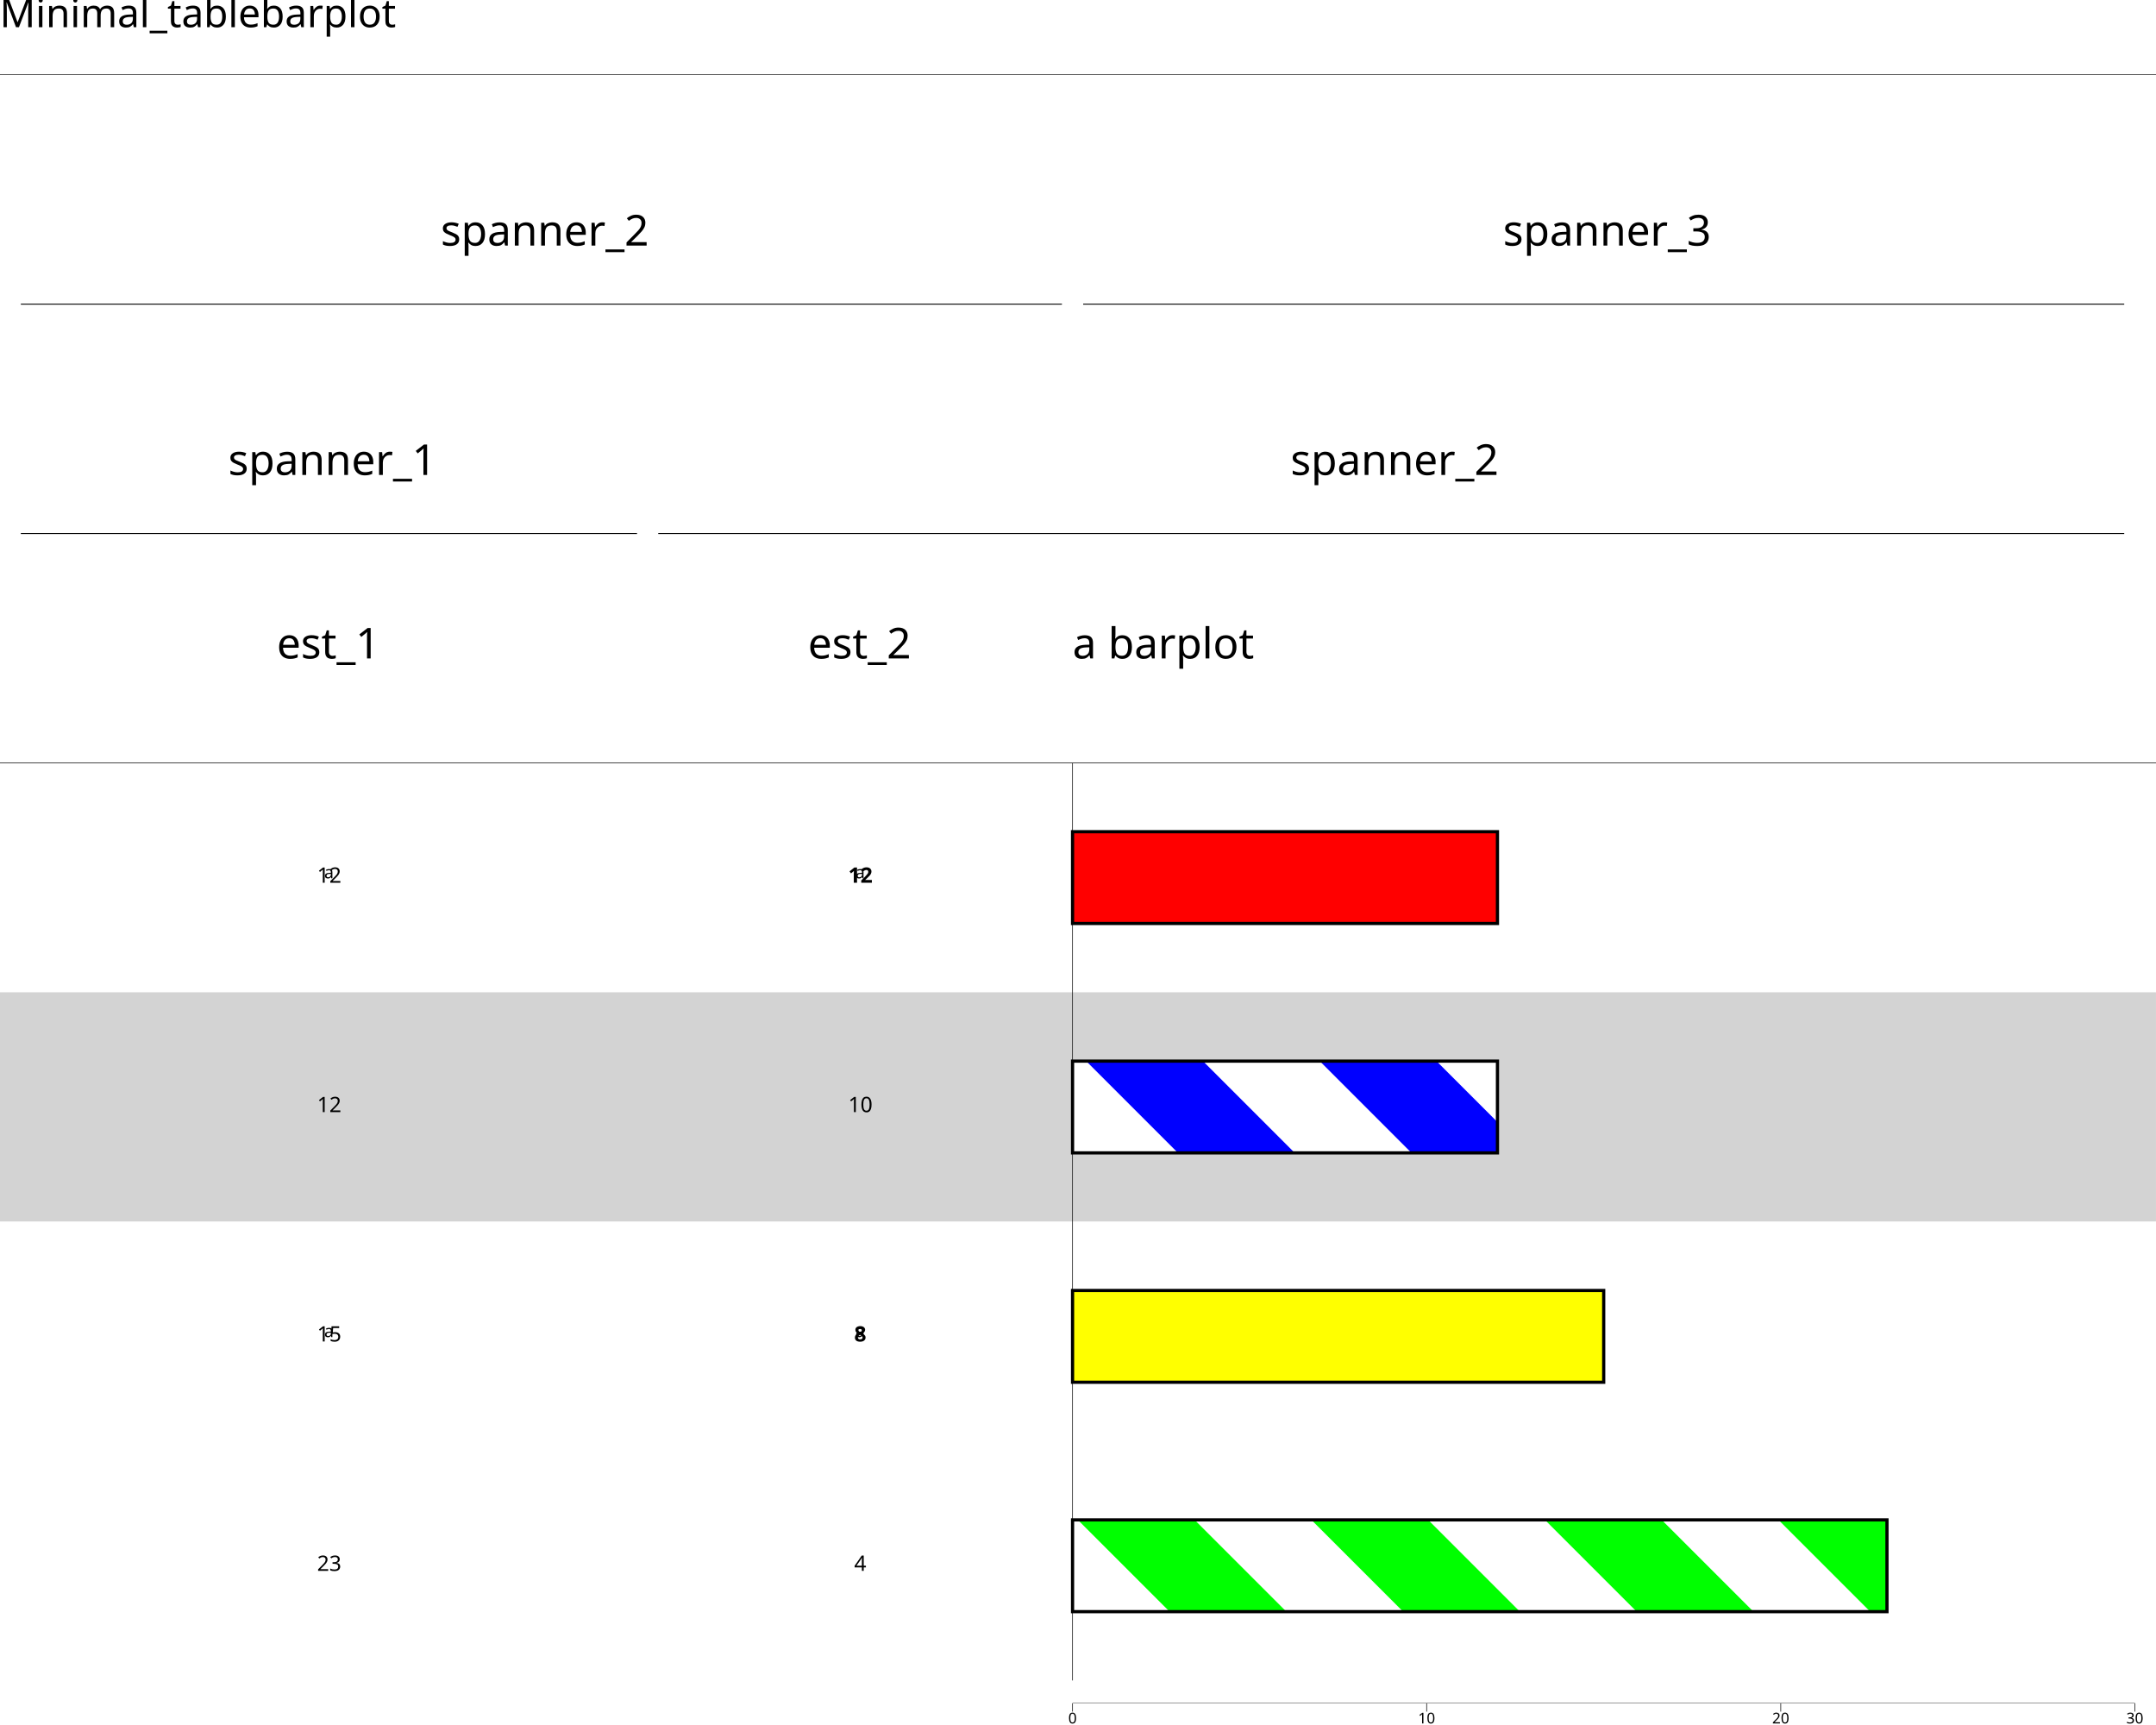
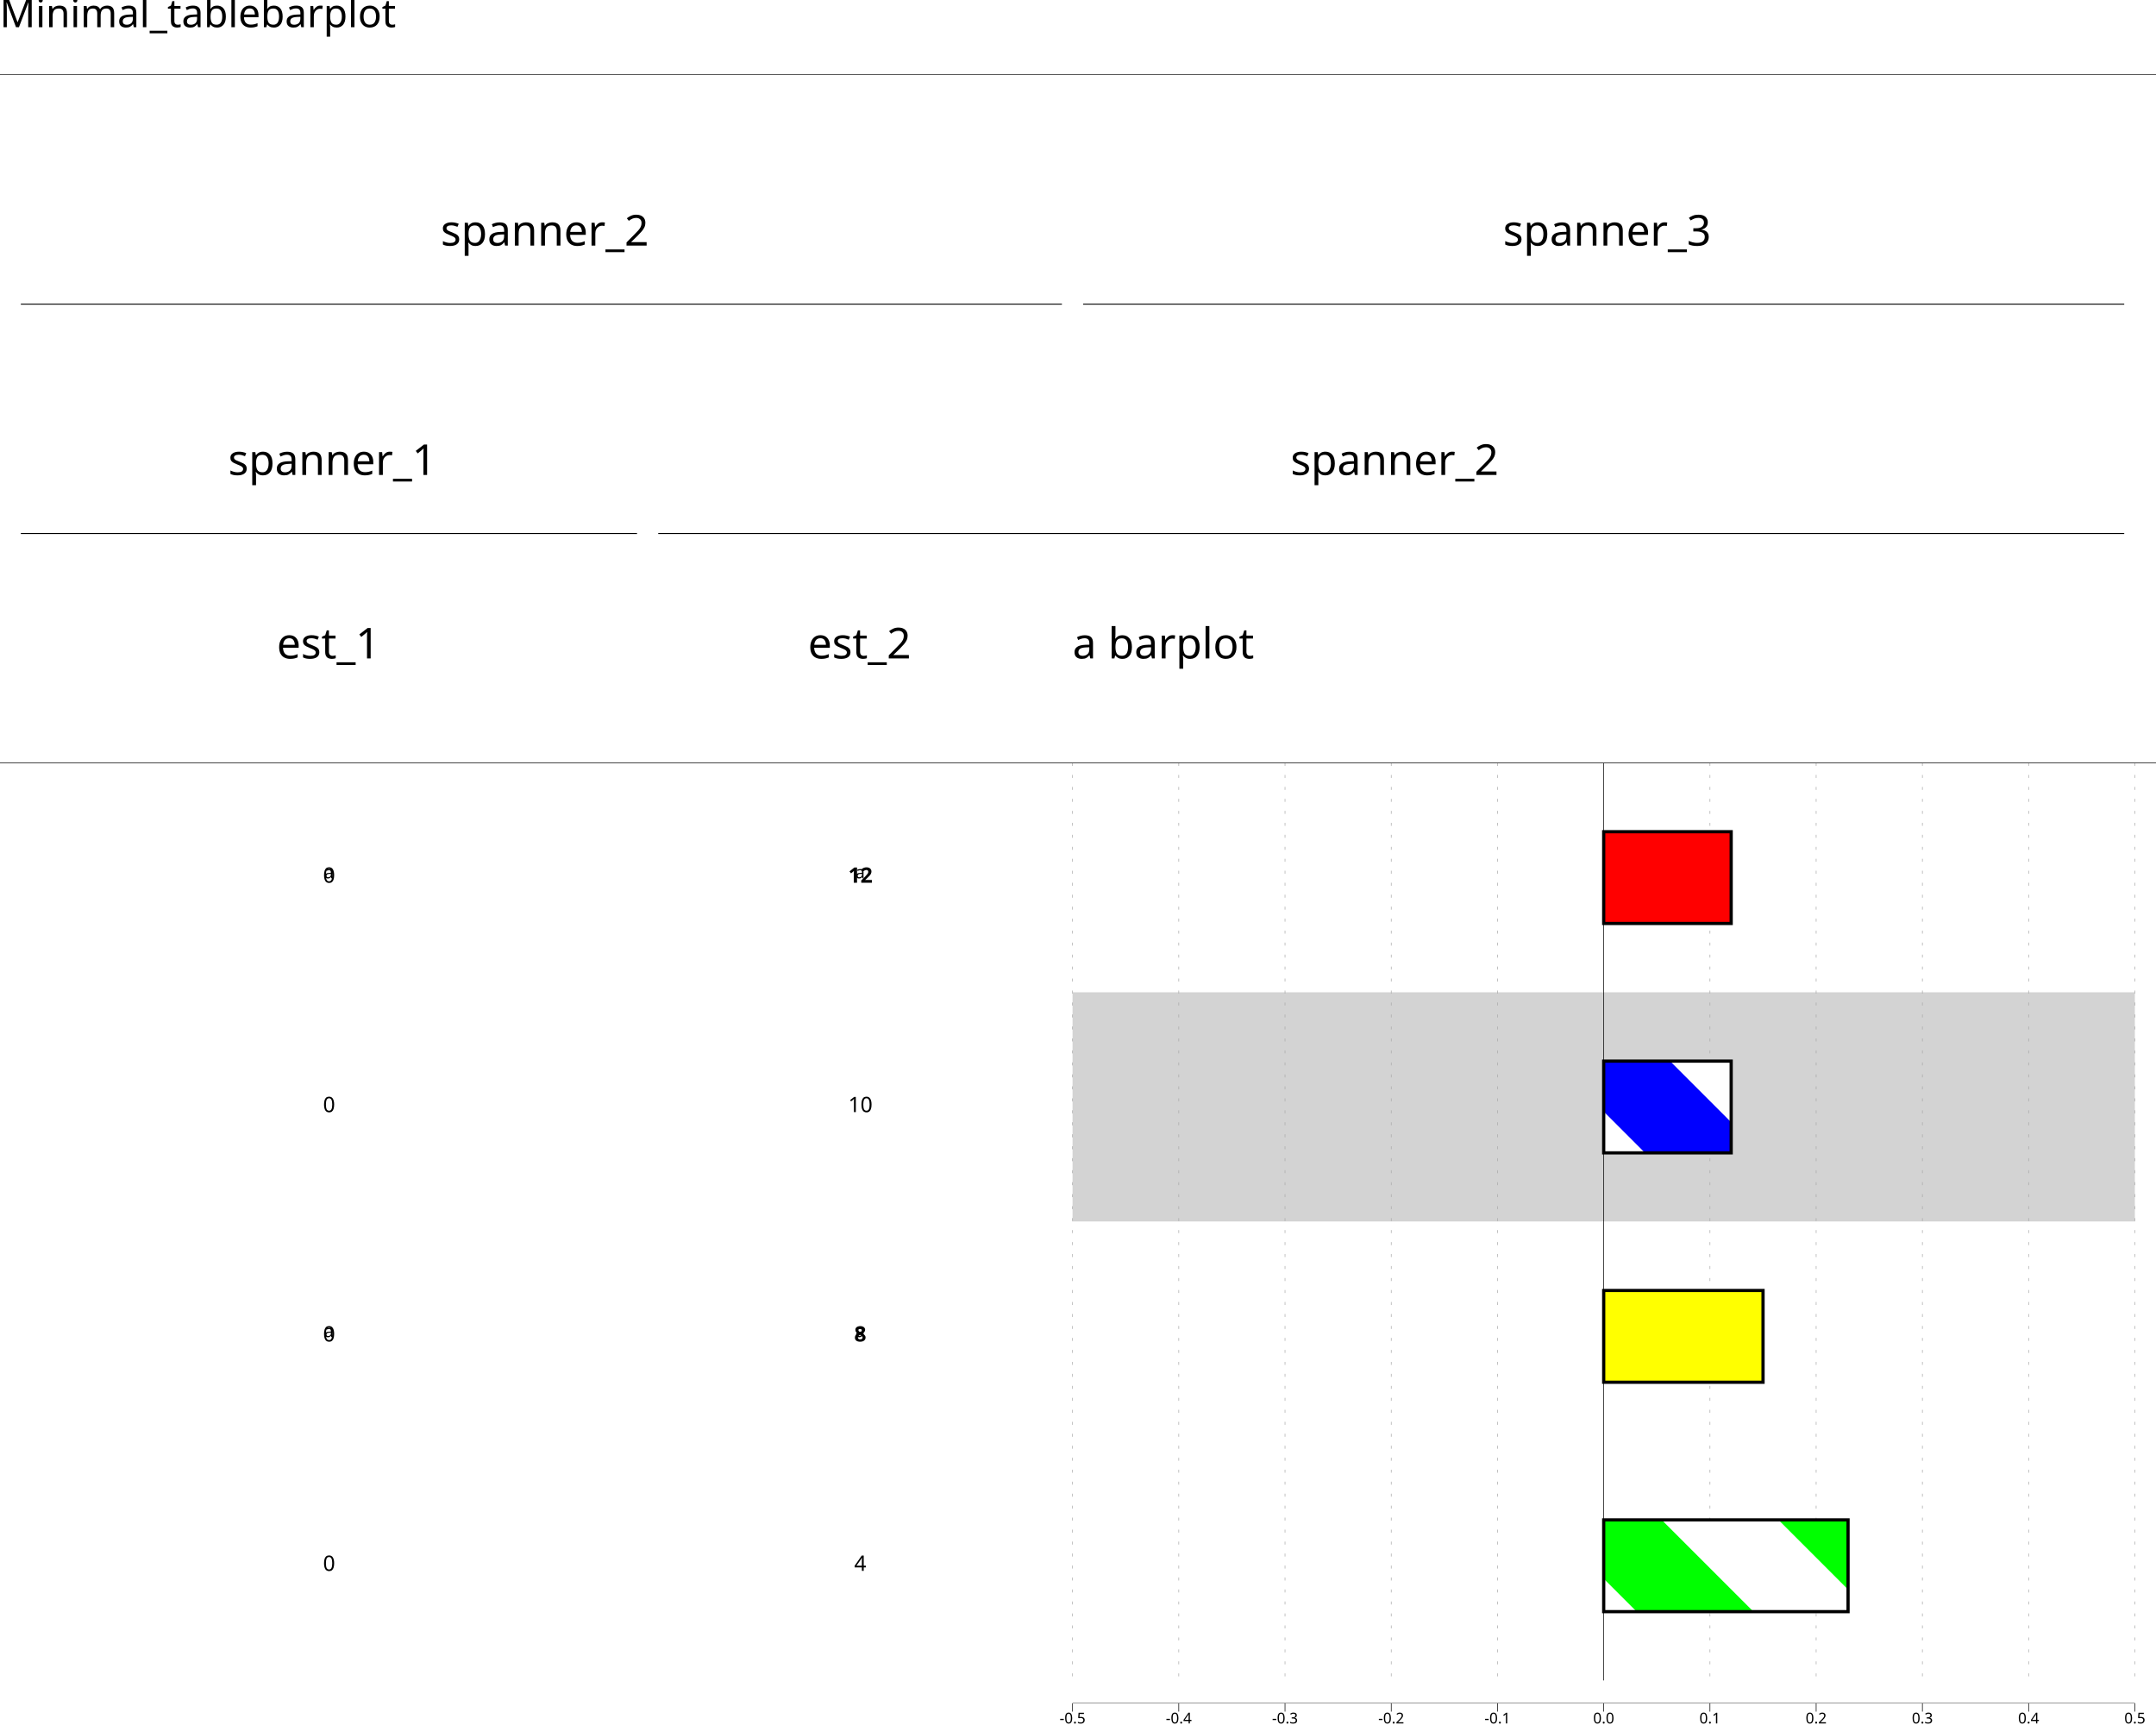
<svg xmlns="http://www.w3.org/2000/svg" class="svglite" data-engine-version="2.0" width="720.00pt" height="576.00pt" viewBox="0 0 720.00 576.00">
  <defs>
    <style type="text/css">
    .svglite line, .svglite polyline, .svglite polygon, .svglite path, .svglite rect, .svglite circle {
      fill: none;
      stroke: #000000;
      stroke-linecap: round;
      stroke-linejoin: round;
      stroke-miterlimit: 10.00;
    }
  </style>
  </defs>
  <rect width="100%" height="100%" style="stroke: none; fill: #FFFFFF;" />
  <defs>
    <clipPath id="cpMC4wMHw3MjAuMDB8MC4wMHw1NzYuMDA=">
      <rect x="0.00" y="0.00" width="720.00" height="576.00" />
    </clipPath>
  </defs>
  <g clip-path="url(#cpMC4wMHw3MjAuMDB8MC4wMHw1NzYuMDA=)">
    <rect x="0.00" y="0.00" width="720.00" height="576.00" style="stroke-width: 1.07; stroke: #FFFFFF; fill: #FFFFFF;" />
  </g>
  <defs>
    <clipPath id="cpMC4wMHw3MjAuMDB8MTcuMzB8NTY4Ljc4">
      <rect x="0.00" y="17.30" width="720.00" height="551.48" />
    </clipPath>
  </defs>
  <g clip-path="url(#cpMC4wMHw3MjAuMDB8MTcuMzB8NTY4Ljc4)">
    <rect x="-0.095" y="17.30" width="720.09" height="551.48" style="stroke-width: 1.07; stroke: none; fill: #FFFFFF;" />
-     <rect x="-0.095" y="254.75" width="720.09" height="76.59" style="stroke-width: 0.21; stroke: none; stroke-linecap: butt; stroke-linejoin: miter; fill: #FFFFFF;" />
-     <rect x="-0.095" y="331.34" width="720.09" height="76.59" style="stroke-width: 0.21; stroke: none; stroke-linecap: butt; stroke-linejoin: miter; fill: #D3D3D3;" />
-     <rect x="-0.095" y="407.93" width="720.09" height="76.59" style="stroke-width: 0.21; stroke: none; stroke-linecap: butt; stroke-linejoin: miter; fill: #FFFFFF;" />
-     <rect x="-0.095" y="484.53" width="720.09" height="76.59" style="stroke-width: 0.21; stroke: none; stroke-linecap: butt; stroke-linejoin: miter; fill: #FFFFFF;" />
-     <line x1="358.18" y1="254.75" x2="358.18" y2="561.12" style="stroke-width: 0.21; stroke-linecap: butt;" />
+     <rect x="358.18" y="254.75" width="354.76" height="76.59" style="stroke-width: 1.07; stroke: none; stroke-linecap: butt; stroke-linejoin: miter; fill: #FFFFFF;" />
+     <rect x="358.18" y="331.34" width="354.76" height="76.59" style="stroke-width: 1.07; stroke: none; stroke-linecap: butt; stroke-linejoin: miter; fill: #D3D3D3;" />
+     <rect x="358.18" y="407.93" width="354.76" height="76.59" style="stroke-width: 1.07; stroke: none; stroke-linecap: butt; stroke-linejoin: miter; fill: #FFFFFF;" />
+     <rect x="358.18" y="484.53" width="354.76" height="76.59" style="stroke-width: 1.07; stroke: none; stroke-linecap: butt; stroke-linejoin: miter; fill: #FFFFFF;" />
+     <line x1="500.08" y1="254.75" x2="500.08" y2="561.12" style="stroke-width: 0.21; stroke: #A9A9A9; stroke-dasharray: 1.00,3.00; stroke-linecap: butt;" />
+     <line x1="464.61" y1="254.75" x2="464.61" y2="561.12" style="stroke-width: 0.21; stroke: #A9A9A9; stroke-dasharray: 1.00,3.00; stroke-linecap: butt;" />
+     <line x1="429.13" y1="254.75" x2="429.13" y2="561.12" style="stroke-width: 0.21; stroke: #A9A9A9; stroke-dasharray: 1.00,3.00; stroke-linecap: butt;" />
+     <line x1="393.65" y1="254.75" x2="393.65" y2="561.12" style="stroke-width: 0.21; stroke: #A9A9A9; stroke-dasharray: 1.00,3.00; stroke-linecap: butt;" />
+     <line x1="358.18" y1="254.75" x2="358.18" y2="561.12" style="stroke-width: 0.21; stroke: #A9A9A9; stroke-dasharray: 1.00,3.00; stroke-linecap: butt;" />
+     <line x1="571.04" y1="254.75" x2="571.04" y2="561.12" style="stroke-width: 0.21; stroke: #A9A9A9; stroke-dasharray: 1.00,3.00; stroke-linecap: butt;" />
+     <line x1="606.51" y1="254.75" x2="606.51" y2="561.12" style="stroke-width: 0.21; stroke: #A9A9A9; stroke-dasharray: 1.00,3.00; stroke-linecap: butt;" />
+     <line x1="641.99" y1="254.75" x2="641.99" y2="561.12" style="stroke-width: 0.21; stroke: #A9A9A9; stroke-dasharray: 1.00,3.00; stroke-linecap: butt;" />
+     <line x1="677.46" y1="254.75" x2="677.46" y2="561.12" style="stroke-width: 0.21; stroke: #A9A9A9; stroke-dasharray: 1.00,3.00; stroke-linecap: butt;" />
+     <line x1="712.94" y1="254.75" x2="712.94" y2="561.12" style="stroke-width: 0.21; stroke: #A9A9A9; stroke-dasharray: 1.00,3.00; stroke-linecap: butt;" />
+     <line x1="535.56" y1="254.75" x2="535.56" y2="561.12" style="stroke-width: 0.21; stroke-linecap: butt;" />
    <rect x="-0.095" y="24.96" width="720.09" height="229.78" style="stroke-width: 1.07; stroke: none; stroke-linecap: butt; stroke-linejoin: miter; fill: #FFFFFF;" />
    <rect x="-0.095" y="24.96" width="720.09" height="229.78" style="stroke-width: 1.07; stroke: none; stroke-linecap: butt; stroke-linejoin: miter; fill: #FFFFFF;" />
    <rect x="-0.095" y="24.96" width="720.09" height="229.78" style="stroke-width: 1.07; stroke: none; stroke-linecap: butt; stroke-linejoin: miter; fill: #FFFFFF;" />
    <rect x="-0.095" y="24.96" width="720.09" height="229.78" style="stroke-width: 1.07; stroke: none; stroke-linecap: butt; stroke-linejoin: miter; fill: #FFFFFF;" />
    <line x1="-0.095" y1="254.75" x2="720.00" y2="254.75" style="stroke-width: 0.21; stroke-linecap: butt;" />
    <line x1="-0.095" y1="24.96" x2="720.00" y2="24.96" style="stroke-width: 0.21; stroke-linecap: butt;" />
    <line x1="358.18" y1="568.78" x2="712.94" y2="568.78" style="stroke-width: 0.21; stroke-linecap: butt;" />
-     <rect x="358.18" y="277.72" width="141.90" height="30.64" style="stroke-width: 0.00; stroke: none; stroke-linecap: butt; stroke-linejoin: miter; fill: #FF0000;" />
-     <rect x="358.18" y="354.32" width="141.90" height="30.64" style="stroke-width: 0.00; stroke: none; stroke-linecap: butt; stroke-linejoin: miter; fill: #0000FF;" />
-     <rect x="358.18" y="430.91" width="177.38" height="30.64" style="stroke-width: 0.00; stroke: none; stroke-linecap: butt; stroke-linejoin: miter; fill: #FFFF00;" />
-     <rect x="358.18" y="507.51" width="271.98" height="30.64" style="stroke-width: 0.00; stroke: none; stroke-linecap: butt; stroke-linejoin: miter; fill: #00FF00;" />
-     <polygon points="393.37,384.96 358.18,384.96 358.18,354.32 362.73,354.32 393.37,384.96 " style="stroke-width: 1.07; stroke: none; stroke-linecap: square; fill: #FFFFFF;" />
-     <polygon points="471.36,384.96 432.37,384.96 401.73,354.32 440.73,354.32 471.36,384.96 " style="stroke-width: 1.07; stroke: none; stroke-linecap: square; fill: #FFFFFF;" />
-     <polygon points="479.72,354.32 500.08,354.32 500.08,374.68 479.72,354.32 " style="stroke-width: 1.07; stroke: none; stroke-linecap: square; fill: #FFFFFF;" />
-     <polygon points="390.58,538.14 358.18,538.14 358.18,507.51 359.94,507.51 390.58,538.14 " style="stroke-width: 1.07; stroke: none; stroke-linecap: square; fill: #FFFFFF;" />
-     <polygon points="468.57,538.14 429.57,538.14 398.94,507.51 437.93,507.51 468.57,538.14 " style="stroke-width: 1.07; stroke: none; stroke-linecap: square; fill: #FFFFFF;" />
-     <polygon points="546.56,538.14 507.57,538.14 476.93,507.51 515.92,507.51 546.56,538.14 " style="stroke-width: 1.07; stroke: none; stroke-linecap: square; fill: #FFFFFF;" />
-     <polygon points="624.55,538.14 585.56,538.14 554.92,507.51 593.91,507.51 624.55,538.14 " style="stroke-width: 1.07; stroke: none; stroke-linecap: square; fill: #FFFFFF;" />
-     <rect x="358.18" y="277.72" width="141.90" height="30.64" style="stroke-width: 1.07; stroke-linecap: butt; stroke-linejoin: miter;" />
-     <rect x="358.18" y="354.32" width="141.90" height="30.64" style="stroke-width: 1.07; stroke-linecap: butt; stroke-linejoin: miter;" />
-     <rect x="358.18" y="430.91" width="177.38" height="30.64" style="stroke-width: 1.07; stroke-linecap: butt; stroke-linejoin: miter;" />
-     <rect x="358.18" y="507.51" width="271.98" height="30.64" style="stroke-width: 1.07; stroke-linecap: butt; stroke-linejoin: miter;" />
+     <rect x="535.56" y="277.72" width="42.57" height="30.64" style="stroke-width: 0.00; stroke: none; stroke-linecap: butt; stroke-linejoin: miter; fill: #FF0000;" />
+     <rect x="535.56" y="354.32" width="42.57" height="30.64" style="stroke-width: 0.00; stroke: none; stroke-linecap: butt; stroke-linejoin: miter; fill: #0000FF;" />
+     <rect x="535.56" y="430.91" width="53.21" height="30.64" style="stroke-width: 0.00; stroke: none; stroke-linecap: butt; stroke-linejoin: miter; fill: #FFFF00;" />
+     <rect x="535.56" y="507.51" width="81.60" height="30.64" style="stroke-width: 0.00; stroke: none; stroke-linecap: butt; stroke-linejoin: miter; fill: #00FF00;" />
+     <polygon points="549.35,384.96 535.56,384.96 535.56,371.16 549.35,384.96 " style="stroke-width: 1.07; stroke: none; stroke-linecap: square; fill: #FFFFFF;" />
+     <polygon points="557.71,354.32 578.13,354.32 578.13,374.74 557.71,354.32 " style="stroke-width: 1.07; stroke: none; stroke-linecap: square; fill: #FFFFFF;" />
+     <polygon points="546.56,538.14 535.56,538.14 535.56,527.14 546.56,538.14 " style="stroke-width: 1.07; stroke: none; stroke-linecap: square; fill: #FFFFFF;" />
+     <polygon points="617.15,530.75 617.15,538.14 585.56,538.14 554.92,507.51 593.91,507.51 617.15,530.75 " style="stroke-width: 1.07; stroke: none; stroke-linecap: square; fill: #FFFFFF;" />
+     <rect x="535.56" y="277.72" width="42.57" height="30.64" style="stroke-width: 1.07; stroke-linecap: butt; stroke-linejoin: miter;" />
+     <rect x="535.56" y="354.32" width="42.57" height="30.64" style="stroke-width: 1.07; stroke-linecap: butt; stroke-linejoin: miter;" />
+     <rect x="535.56" y="430.91" width="53.21" height="30.64" style="stroke-width: 1.07; stroke-linecap: butt; stroke-linejoin: miter;" />
+     <rect x="535.56" y="507.51" width="81.60" height="30.64" style="stroke-width: 1.07; stroke-linecap: butt; stroke-linejoin: miter;" />
    <text x="283.27" y="294.75" style="font-size: 7.11px; font-weight: bold; font-family: sans;" textLength="7.91px" lengthAdjust="spacingAndGlyphs">12</text>
    <text x="283.27" y="371.35" style="font-size: 7.11px; font-family: sans;" textLength="7.91px" lengthAdjust="spacingAndGlyphs">10</text>
    <text x="285.25" y="447.94" style="font-size: 7.11px; font-weight: bold; font-family: sans;" textLength="3.96px" lengthAdjust="spacingAndGlyphs">8</text>
    <text x="285.25" y="524.53" style="font-size: 7.11px; font-family: sans;" textLength="3.96px" lengthAdjust="spacingAndGlyphs">4</text>
    <text x="285.64" y="293.28" style="font-size: 5.69px; font-family: sans;" textLength="3.17px" lengthAdjust="spacingAndGlyphs">a</text>
    <text x="285.64" y="446.47" style="font-size: 5.69px; font-family: sans;" textLength="3.17px" lengthAdjust="spacingAndGlyphs">a</text>
-     <text x="105.89" y="294.75" style="font-size: 7.11px; font-family: sans;" textLength="7.91px" lengthAdjust="spacingAndGlyphs">12</text>
-     <text x="105.89" y="371.35" style="font-size: 7.11px; font-family: sans;" textLength="7.91px" lengthAdjust="spacingAndGlyphs">12</text>
-     <text x="105.89" y="447.94" style="font-size: 7.11px; font-family: sans;" textLength="7.91px" lengthAdjust="spacingAndGlyphs">15</text>
-     <text x="105.89" y="524.53" style="font-size: 7.11px; font-family: sans;" textLength="7.91px" lengthAdjust="spacingAndGlyphs">23</text>
+     <text x="107.87" y="294.75" style="font-size: 7.11px; font-family: sans;" textLength="3.96px" lengthAdjust="spacingAndGlyphs">0</text>
+     <text x="107.87" y="371.35" style="font-size: 7.11px; font-family: sans;" textLength="3.96px" lengthAdjust="spacingAndGlyphs">0</text>
+     <text x="107.87" y="447.94" style="font-size: 7.11px; font-family: sans;" textLength="3.96px" lengthAdjust="spacingAndGlyphs">0</text>
+     <text x="107.87" y="524.53" style="font-size: 7.11px; font-family: sans;" textLength="3.96px" lengthAdjust="spacingAndGlyphs">0</text>
    <text x="108.26" y="293.28" style="font-size: 5.69px; font-family: sans;" textLength="3.17px" lengthAdjust="spacingAndGlyphs">a</text>
    <text x="108.26" y="446.47" style="font-size: 5.69px; font-family: sans;" textLength="3.17px" lengthAdjust="spacingAndGlyphs">a</text>
    <line x1="219.82" y1="178.15" x2="709.39" y2="178.15" style="stroke-width: 0.32; stroke-linecap: butt;" />
    <text x="430.98" y="158.59" style="font-size: 14.23px; font-family: sans;" textLength="67.25px" lengthAdjust="spacingAndGlyphs">spanner_2</text>
    <line x1="6.96" y1="178.15" x2="212.73" y2="178.15" style="stroke-width: 0.32; stroke-linecap: butt;" />
    <text x="76.22" y="158.59" style="font-size: 14.23px; font-family: sans;" textLength="67.25px" lengthAdjust="spacingAndGlyphs">spanner_1</text>
    <line x1="361.73" y1="101.56" x2="709.39" y2="101.56" style="stroke-width: 0.32; stroke-linecap: butt;" />
    <text x="501.94" y="82.00" style="font-size: 14.23px; font-family: sans;" textLength="67.25px" lengthAdjust="spacingAndGlyphs">spanner_3</text>
    <line x1="6.96" y1="101.56" x2="354.63" y2="101.56" style="stroke-width: 0.32; stroke-linecap: butt;" />
    <text x="147.18" y="82.00" style="font-size: 14.23px; font-family: sans;" textLength="67.25px" lengthAdjust="spacingAndGlyphs">spanner_2</text>
    <text x="358.18" y="219.87" style="font-size: 14.23px; font-family: sans;" textLength="7.91px" lengthAdjust="spacingAndGlyphs">a</text>
    <text x="370.04" y="219.87" style="font-size: 14.23px; font-family: sans;" textLength="43.50px" lengthAdjust="spacingAndGlyphs">barplot</text>
    <text x="269.82" y="219.87" style="font-size: 14.23px; font-family: sans;" textLength="34.81px" lengthAdjust="spacingAndGlyphs">est_2</text>
    <text x="92.44" y="219.87" style="font-size: 14.23px; font-family: sans;" textLength="34.81px" lengthAdjust="spacingAndGlyphs">est_1</text>
  </g>
  <g clip-path="url(#cpMC4wMHw3MjAuMDB8MC4wMHw1NzYuMDA=)">
+     <polyline points="535.56,571.52 535.56,568.78 " style="stroke-width: 0.21; stroke-linecap: butt;" />
+     <polyline points="500.08,571.52 500.08,568.78 " style="stroke-width: 0.21; stroke-linecap: butt;" />
+     <polyline points="464.61,571.52 464.61,568.78 " style="stroke-width: 0.21; stroke-linecap: butt;" />
+     <polyline points="429.13,571.52 429.13,568.78 " style="stroke-width: 0.21; stroke-linecap: butt;" />
+     <polyline points="393.65,571.52 393.65,568.78 " style="stroke-width: 0.21; stroke-linecap: butt;" />
    <polyline points="358.18,571.52 358.18,568.78 " style="stroke-width: 0.21; stroke-linecap: butt;" />
-     <polyline points="476.43,571.52 476.43,568.78 " style="stroke-width: 0.21; stroke-linecap: butt;" />
-     <polyline points="594.69,571.52 594.69,568.78 " style="stroke-width: 0.21; stroke-linecap: butt;" />
+     <polyline points="571.04,571.52 571.04,568.78 " style="stroke-width: 0.21; stroke-linecap: butt;" />
+     <polyline points="606.51,571.52 606.51,568.78 " style="stroke-width: 0.21; stroke-linecap: butt;" />
+     <polyline points="641.99,571.52 641.99,568.78 " style="stroke-width: 0.21; stroke-linecap: butt;" />
+     <polyline points="677.46,571.52 677.46,568.78 " style="stroke-width: 0.21; stroke-linecap: butt;" />
    <polyline points="712.94,571.52 712.94,568.78 " style="stroke-width: 0.21; stroke-linecap: butt;" />
-     <text x="358.18" y="575.48" text-anchor="middle" style="font-size: 5.00px; font-family: sans;" textLength="2.78px" lengthAdjust="spacingAndGlyphs">0</text>
-     <text x="476.43" y="575.48" text-anchor="middle" style="font-size: 5.00px; font-family: sans;" textLength="5.56px" lengthAdjust="spacingAndGlyphs">10</text>
-     <text x="594.69" y="575.48" text-anchor="middle" style="font-size: 5.00px; font-family: sans;" textLength="5.56px" lengthAdjust="spacingAndGlyphs">20</text>
-     <text x="712.94" y="575.48" text-anchor="middle" style="font-size: 5.00px; font-family: sans;" textLength="5.56px" lengthAdjust="spacingAndGlyphs">30</text>
+     <text x="535.56" y="575.48" text-anchor="middle" style="font-size: 5.00px; font-family: sans;" textLength="6.95px" lengthAdjust="spacingAndGlyphs">0.0</text>
+     <text x="500.08" y="575.48" text-anchor="middle" style="font-size: 5.00px; font-family: sans;" textLength="8.62px" lengthAdjust="spacingAndGlyphs">-0.1</text>
+     <text x="464.61" y="575.48" text-anchor="middle" style="font-size: 5.00px; font-family: sans;" textLength="8.62px" lengthAdjust="spacingAndGlyphs">-0.2</text>
+     <text x="429.13" y="575.48" text-anchor="middle" style="font-size: 5.00px; font-family: sans;" textLength="8.62px" lengthAdjust="spacingAndGlyphs">-0.3</text>
+     <text x="393.65" y="575.48" text-anchor="middle" style="font-size: 5.00px; font-family: sans;" textLength="8.62px" lengthAdjust="spacingAndGlyphs">-0.4</text>
+     <text x="358.18" y="575.48" text-anchor="middle" style="font-size: 5.00px; font-family: sans;" textLength="8.62px" lengthAdjust="spacingAndGlyphs">-0.5</text>
+     <text x="571.04" y="575.48" text-anchor="middle" style="font-size: 5.00px; font-family: sans;" textLength="6.95px" lengthAdjust="spacingAndGlyphs">0.1</text>
+     <text x="606.51" y="575.48" text-anchor="middle" style="font-size: 5.00px; font-family: sans;" textLength="6.95px" lengthAdjust="spacingAndGlyphs">0.2</text>
+     <text x="641.99" y="575.48" text-anchor="middle" style="font-size: 5.00px; font-family: sans;" textLength="6.95px" lengthAdjust="spacingAndGlyphs">0.3</text>
+     <text x="677.46" y="575.48" text-anchor="middle" style="font-size: 5.00px; font-family: sans;" textLength="6.95px" lengthAdjust="spacingAndGlyphs">0.4</text>
+     <text x="712.94" y="575.48" text-anchor="middle" style="font-size: 5.00px; font-family: sans;" textLength="6.95px" lengthAdjust="spacingAndGlyphs">0.5</text>
    <text x="-0.095" y="9.08" style="font-size: 13.20px; font-family: sans;" textLength="121.80px" lengthAdjust="spacingAndGlyphs">Minimal_tablebarplot</text>
  </g>
</svg>
